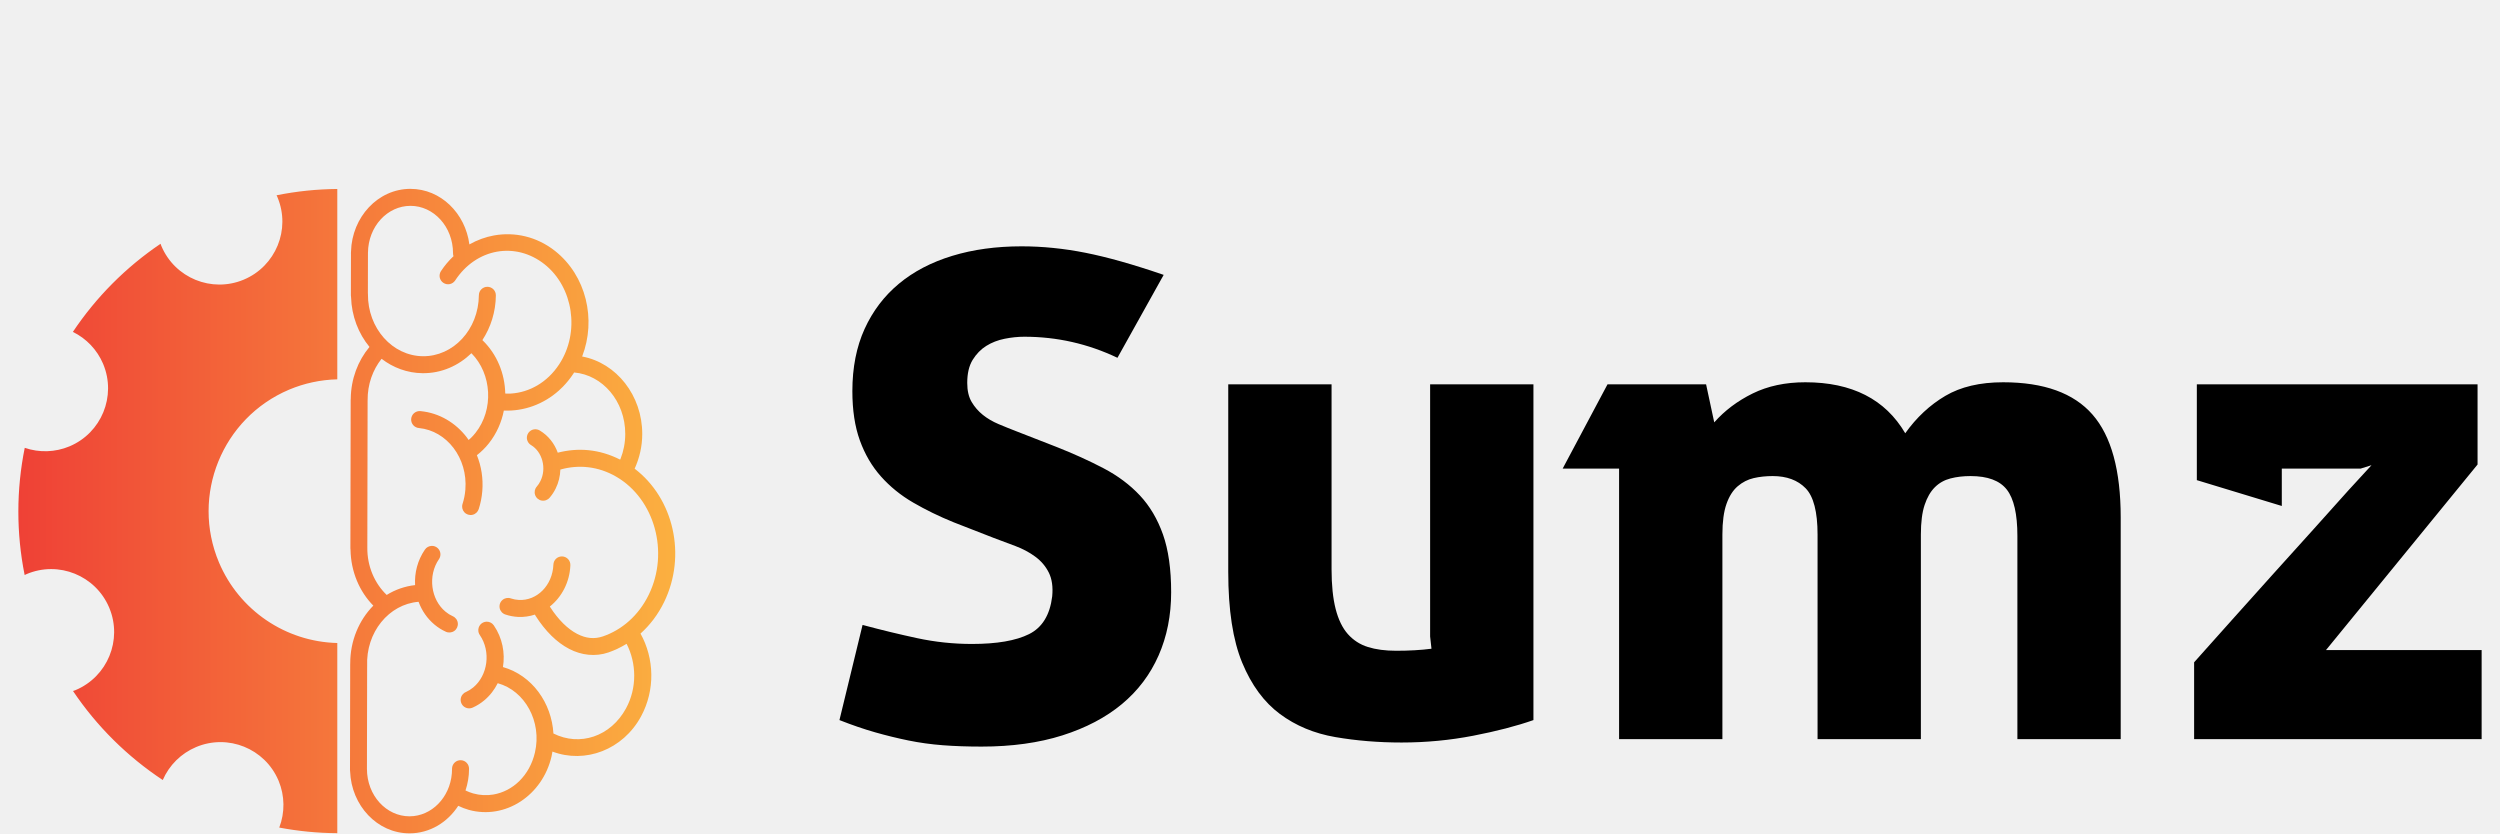
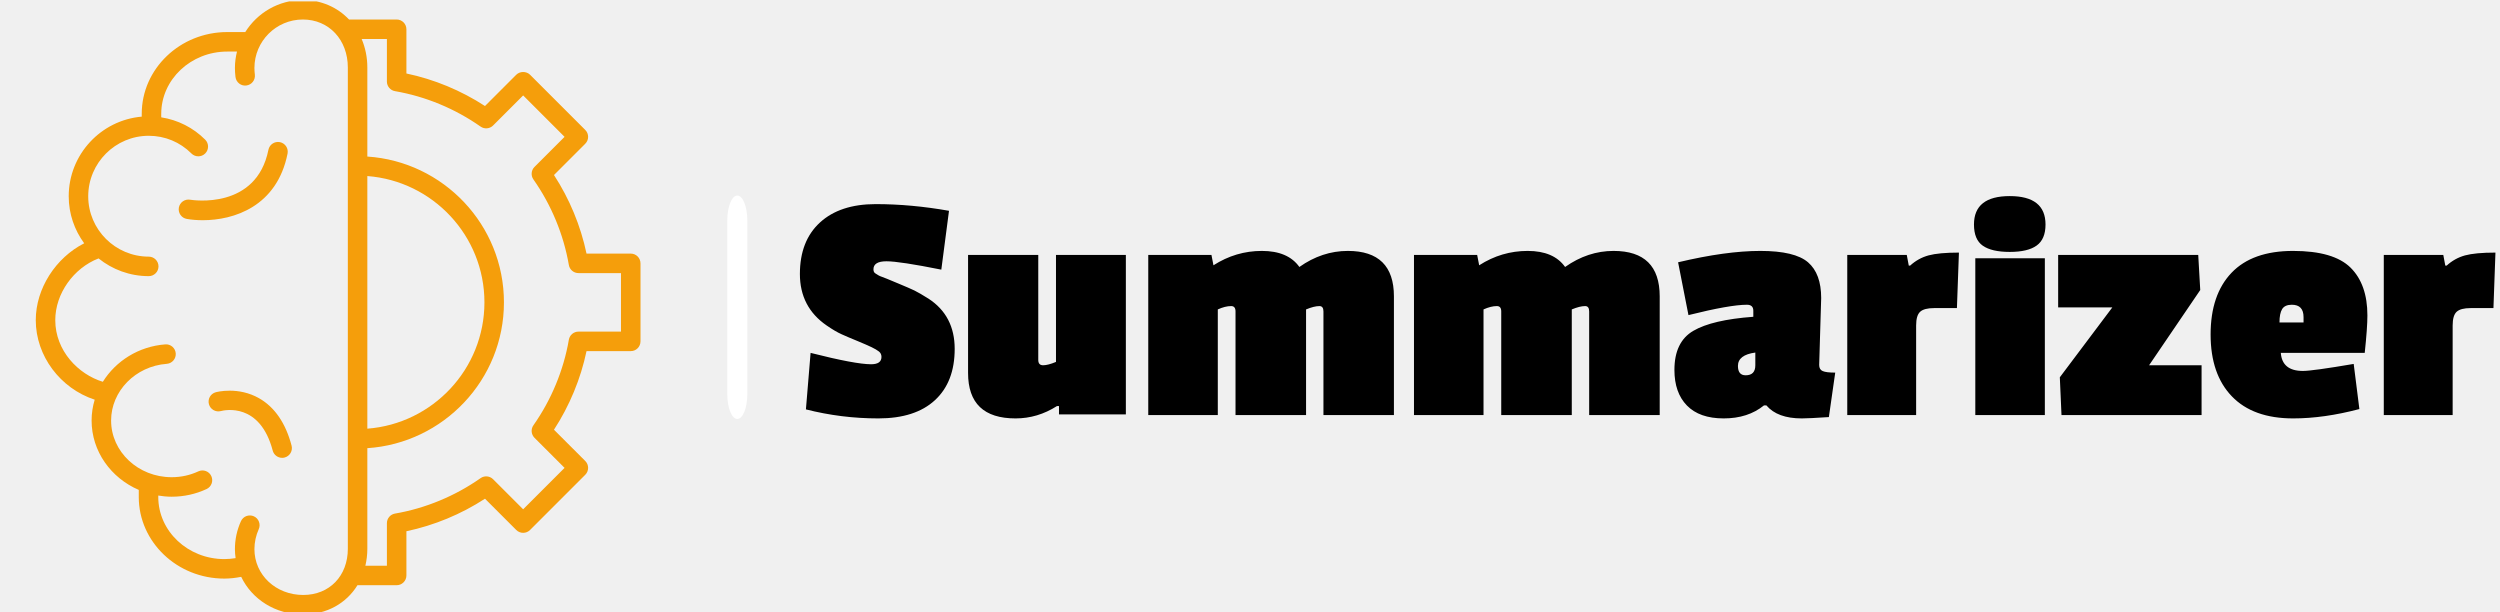
- <svg xmlns="http://www.w3.org/2000/svg" width="90" height="30" viewBox="0 0 300 101.491" class="css-1j8o68f" version="1.1" id="svg12">
-   <defs id="SvgjsDefs10989">
-     <linearGradient id="SvgjsLinearGradient10994">
-       <stop id="SvgjsStop10995" stop-color="#ef4136" offset="0" />
-       <stop id="SvgjsStop10996" stop-color="#fbb040" offset="1" />
-     </linearGradient>
-   </defs>
-   <g id="SvgjsG10990" featurekey="hmhgWD-0" transform="matrix(0.827779,0,0,0.827779,-1.498085,20.44879)" fill="url(#SvgjsLinearGradient10994)">
-     <path d="m59.5 3.082c-4.795 0-8.602 4.16-8.746 9.193a1.25 1.25 0 0 0-0.01 0.16v0.051 0.002c-2.12e-4 0.027-0.004 0.053-0.004 0.08a1.25 1.25 0 0 0 0.004 0.125l-0.012 6.062a1.25 1.25 0 0 0 0.027 0.27 1.25 1.25 0 0 0 0 0.006c0.088 2.786 1.089 5.342 2.709 7.309-1.697 2.033-2.723 4.707-2.754 7.625a1.25 1.25 0 0 0-0.012 0.18l-0.041 21.643a1.25 1.25 0 0 0 0 0.008c-3.4e-5 0.003 3.3e-5 0.005 0 0.008v0.164a1.25 1.25 0 0 0 0.018 0.215 1.25 1.25 0 0 0 0 0.008c0.058 3.216 1.313 6.136 3.356 8.213-2.113 2.135-3.4 5.177-3.398 8.484v0.002a1.25 1.25 0 0 0-0.006 0.121l-0.029 15.393a1.25 1.25 0 0 0 0 0.014c0 0.002-1e-6 0.004 0 0.006v0.156a1.25 1.25 0 0 0 0.018 0.225c0.189 4.991 3.977 9.1 8.742 9.1 2.987 0 5.589-1.618 7.166-4.051 0.492 0.234 1 0.442 1.537 0.592 5.393 1.499 10.865-2.125 12.193-7.873 0.054-0.233 0.09-0.466 0.129-0.699 4.827 1.821 10.372-0.265 13.033-5.17 2.117-3.903 1.951-8.559-0.076-12.191 1.391-1.247 2.581-2.804 3.471-4.631 3.343-6.865 1.417-15.253-4.334-19.629 0.706-1.55 1.119-3.279 1.119-5.115 0-5.654-3.788-10.445-8.842-11.391 2.112-5.442 0.607-11.91-4.006-15.543-2.675-2.106-5.914-2.814-8.961-2.268-1.26 0.226-2.482 0.678-3.623 1.322-0.591-4.563-4.201-8.174-8.668-8.174zm-10.766 0.018a47.453 47.453 0 0 0-8.94 0.928l0.006 0.004 0.002 0.002a9.264 9.264 0 0 1 0.111 0.238l0.025 0.062a9.264 9.264 0 0 1-4.973 12.109 9.264 9.264 0 0 1-12.115-4.951 9.264 9.264 0 0 1-0.121-0.328 47.453 47.453 0 0 0-12.898 12.963 9.264 9.264 0 0 1 4.436 4.674l0.027 0.064a9.264 9.264 0 0 1-4.973 12.107 9.264 9.264 0 0 1-6.574 0.213 47.453 47.453 0 0 0-0.014 18.713 9.264 9.264 0 0 1 0.295-0.139 9.264 9.264 0 0 1 12.133 4.906l0.027 0.064a9.264 9.264 0 0 1-4.973 12.105 9.264 9.264 0 0 1-0.363 0.131 47.453 47.453 0 0 0 13.203 13.094 9.264 9.264 0 0 1 4.887-4.842 9.264 9.264 0 0 1 12.135 4.906l0.027 0.064a9.264 9.264 0 0 1 0.09 6.869 47.453 47.453 0 0 0 8.539 0.826v-27.98a19.424 19.424 0 0 1-17.408-11.857 19.424 19.424 0 0 1 10.332-25.426 19.424 19.424 0 0 1 7.076-1.51v-28.012zm10.766 2.482c3.407 0 6.262 3.053 6.262 6.986a1.25 1.25 0 0 0 0.068 0.422c-0.678 0.644-1.302 1.37-1.844 2.197a1.25 1.25 0 1 0 2.092 1.369c3.092-4.723 8.867-5.748 13.127-2.393 4.26 3.355 5.272 10.002 2.18 14.725-1.758 2.685-4.399 4.144-7.119 4.314-0.273 0.017-0.547 0.005-0.82-0.004-0.062-2.905-1.192-5.772-3.367-7.863 1.227-1.869 1.961-4.138 1.984-6.58a1.25 1.25 0 1 0-2.5-0.025c-0.048 5.084-3.788 9.027-8.244 8.977-4.457-0.051-8.126-4.082-8.078-9.166a1.25 1.25 0 0 0-0.004-0.125 1.25 1.25 0 0 0-0.004-0.025l0.01-5.293 0.002-0.613c0.041-3.892 2.873-6.902 6.256-6.902zm8.973 21.689c3.012 3.038 3.31 8.29 0.594 11.713-0.216 0.272-0.442 0.524-0.68 0.756-0.108 0.105-0.224 0.192-0.336 0.289-0.087-0.124-0.166-0.253-0.258-0.373-1.634-2.135-4.022-3.601-6.799-3.871a1.25 1.25 0 0 0-0.123-0.008 1.25 1.25 0 0 0-0.119 2.496c4.081 0.397 7.202 4.402 6.824 9.07-0.059 0.73-0.2 1.427-0.412 2.082a1.25 1.25 0 1 0 2.379 0.768c0.271-0.839 0.451-1.726 0.525-2.648 0.151-1.861-0.146-3.663-0.795-5.277 0.633-0.494 1.224-1.067 1.75-1.73 1.142-1.439 1.876-3.106 2.215-4.836 2.914 0.127 5.822-0.905 8.111-2.957 0.198-0.177 0.39-0.362 0.578-0.555 0.565-0.577 1.085-1.221 1.549-1.93 0.035-0.053 0.062-0.109 0.096-0.162 4.168 0.358 7.527 4.197 7.527 9.037 0 1.307-0.248 2.544-0.691 3.66-0.017 0.043-0.041 0.082-0.059 0.125-1.5-0.762-3.071-1.23-4.65-1.387-1.53-0.151-3.059-0.014-4.529 0.367-0.476-1.33-1.372-2.499-2.639-3.26a1.25 1.25 0 0 0-0.715-0.186 1.25 1.25 0 0 0-0.572 2.328c1.649 0.99 2.32 3.403 1.371 5.303-0.148 0.297-0.324 0.56-0.52 0.789a1.25 1.25 0 1 0 1.9 1.623c0.33-0.386 0.618-0.819 0.855-1.295 0.449-0.898 0.674-1.862 0.703-2.818 2.682-0.766 5.597-0.49 8.254 1.066 5.612 3.287 7.801 11.083 4.758 17.334-1.509 3.098-3.98 5.197-6.754 6.143-1.248 0.426-2.485 0.312-3.814-0.383s-2.721-2.014-3.977-3.977a1.25 1.25 0 0 0-0.02-0.029c1.752-1.386 2.922-3.583 3.025-6.059a1.25 1.25 0 0 0-1.215-1.318 1.25 1.25 0 0 0-1.283 1.215c-0.128 3.081-2.439 5.323-5.07 5.191-0.411-0.021-0.805-0.098-1.182-0.225a1.251 1.251 0 1 0-0.797 2.371c0.588 0.198 1.211 0.317 1.853 0.35 0.866 0.043 1.697-0.085 2.477-0.342a1.25 1.25 0 0 0 0.105 0.193c1.43 2.235 3.089 3.887 4.924 4.846 1.835 0.959 3.878 1.182 5.779 0.533 0.932-0.318 1.828-0.751 2.682-1.273 1.459 2.842 1.556 6.473-0.078 9.486-2.268 4.181-6.834 5.646-10.688 3.707-0.271-4.508-3.128-8.544-7.426-9.775 0.339-2.074-0.082-4.286-1.336-6.117a1.25 1.25 0 0 0-1.062-0.559 1.25 1.25 0 0 0-1.217 1.43 1.25 1.25 0 0 0 0.023 0.123 1.25 1.25 0 0 0 0.191 0.418c1.656 2.418 1.187 5.928-0.979 7.711-0.339 0.279-0.694 0.499-1.059 0.664a1.25 1.25 0 1 0 1.031 2.275c0.567-0.257 1.112-0.594 1.617-1.01 0.868-0.715 1.54-1.593 2.023-2.559a1.25 1.25 0 0 0 0.023 0.008c3.983 1.107 6.501 5.648 5.453 10.184-0.786 3.401-3.263 5.713-6.133 6.189-0.239 0.04-0.481 0.068-0.725 0.082-0.488 0.028-0.985 0.001-1.482-0.08-0.249-0.041-0.497-0.095-0.746-0.164-0.395-0.11-0.768-0.263-1.131-0.436 0.331-1 0.52-2.07 0.52-3.184a1.25 1.25 0 0 0-2.498-0.088 1.25 1.25 0 0 0-0.002 0.088c0 3.688-2.51 6.601-5.631 6.951-0.208 0.023-0.418 0.035-0.631 0.035-3.405 0-6.257-3.05-6.26-6.981-1e-6 -0.002 0-0.004 0-0.006l0.029-14.947a1.25 1.25 0 0 0 0.002-0.154c-0.216-5 3.212-9.125 7.566-9.473 0.477 1.292 1.27 2.471 2.379 3.385 0.505 0.416 1.048 0.755 1.615 1.012a1.25 1.25 0 1 0 1.031-2.277c-0.365-0.165-0.72-0.385-1.059-0.664-2.165-1.783-2.634-5.293-0.979-7.711a1.25 1.25 0 0 0-1.041-1.971 1.25 1.25 0 0 0-1.022 0.559c-1.073 1.567-1.537 3.412-1.438 5.211-1.517 0.169-2.928 0.674-4.176 1.447-1.756-1.68-2.887-4.186-2.85-7.004l0.02-10.695 0.021-10.838a1.25 1.25 0 0 0 0.002-0.1c-0.022-2.354 0.765-4.493 2.053-6.107 1.701 1.308 3.773 2.093 6.031 2.119 2.771 0.032 5.28-1.095 7.184-2.936z" id="path6" />
-   </g>
-   <g id="SvgjsG10991" featurekey="1RRcwp-0" transform="matrix(4.139081,0,0,4.139081,97.59891,7.235049)" fill="#000000">
-     <path d="M3.94 13.62 c-0.427 -0.173 -0.823 -0.367 -1.19 -0.58 s-0.683 -0.47 -0.95 -0.77 s-0.473 -0.653 -0.62 -1.06 s-0.22 -0.89 -0.22 -1.45 c0 -0.693 0.12 -1.303 0.36 -1.83 s0.577 -0.97 1.01 -1.33 s0.957 -0.633 1.57 -0.82 s1.293 -0.28 2.04 -0.28 c0.613 0 1.24 0.063 1.88 0.19 s1.407 0.343 2.3 0.65 l-1.36 2.44 c-0.867 -0.413 -1.78 -0.62 -2.74 -0.62 c-0.187 0 -0.38 0.02 -0.58 0.06 s-0.38 0.11 -0.54 0.21 s-0.293 0.237 -0.4 0.41 s-0.16 0.4 -0.16 0.68 c0 0.227 0.043 0.413 0.13 0.56 s0.197 0.273 0.33 0.38 s0.287 0.197 0.46 0.27 s0.347 0.143 0.52 0.21 l1.18 0.46 c0.507 0.2 0.97 0.41 1.39 0.63 s0.777 0.487 1.07 0.8 s0.52 0.697 0.68 1.15 s0.24 1.02 0.24 1.7 s-0.123 1.3 -0.37 1.86 s-0.607 1.037 -1.08 1.43 s-1.057 0.7 -1.75 0.92 s-1.487 0.33 -2.38 0.33 c-0.413 0 -0.793 -0.013 -1.14 -0.04 s-0.683 -0.073 -1.01 -0.14 s-0.653 -0.147 -0.98 -0.24 s-0.677 -0.213 -1.05 -0.36 l0.68 -2.8 c0.547 0.147 1.083 0.277 1.61 0.39 s1.063 0.17 1.61 0.17 c0.733 0 1.293 -0.097 1.68 -0.29 s0.613 -0.563 0.68 -1.11 c0.027 -0.28 -0.007 -0.513 -0.1 -0.7 s-0.227 -0.343 -0.4 -0.47 s-0.367 -0.23 -0.58 -0.31 l-0.64 -0.24 z M12.02 9.56 l3.04 -0 l0 5.44 c0 0.467 0.04 0.857 0.12 1.17 s0.2 0.56 0.36 0.74 s0.357 0.307 0.59 0.38 s0.51 0.11 0.83 0.11 c0.387 0 0.733 -0.02 1.04 -0.06 l-0.04 -0.36 l0 -7.42 l3.04 0 l0 9.88 c-0.493 0.173 -1.083 0.327 -1.77 0.46 s-1.39 0.2 -2.11 0.2 c-0.68 0 -1.33 -0.053 -1.95 -0.16 s-1.163 -0.333 -1.63 -0.68 s-0.837 -0.85 -1.11 -1.51 s-0.41 -1.55 -0.41 -2.67 l0 -5.52 z M23.52 12.04 l-1.66 0 l1.32 -2.48 l2.9 0 l0.24 1.12 c0.307 -0.347 0.683 -0.63 1.13 -0.85 s0.963 -0.33 1.55 -0.33 c1.373 0 2.353 0.5 2.94 1.5 c0.333 -0.467 0.727 -0.833 1.18 -1.1 s1.02 -0.4 1.7 -0.4 c1.2 0 2.077 0.317 2.63 0.95 s0.83 1.643 0.83 3.03 l0 6.52 l-3.04 0 l0 -5.98 c0 -0.64 -0.103 -1.093 -0.31 -1.36 s-0.563 -0.4 -1.07 -0.4 c-0.213 0 -0.41 0.023 -0.59 0.07 s-0.333 0.133 -0.46 0.26 s-0.227 0.3 -0.3 0.52 s-0.11 0.51 -0.11 0.87 l0 6.02 l-3.04 0 l0 -6.02 c0 -0.667 -0.117 -1.12 -0.35 -1.36 s-0.557 -0.36 -0.97 -0.36 c-0.2 0 -0.387 0.02 -0.56 0.06 s-0.33 0.12 -0.47 0.24 s-0.25 0.293 -0.33 0.52 s-0.12 0.527 -0.12 0.9 l0 6.02 l-3.04 0 l0 -7.96 z M44.32 17.38 l4.58 0 l0 2.62 l-8.46 0 l0 -2.26 l0.33 -0.37 l0.84 -0.94 l1.13 -1.26 l1.2 -1.33 l1.04 -1.16 l0.68 -0.74 l-0.32 0.1 l-2.32 0 l0 1.1 l-2.5 -0.76 l0 -2.82 l8.26 0 l0 2.36 z" id="path9" />
+ <svg xmlns="http://www.w3.org/2000/svg" version="1.1" viewBox="0 0 1500 367">
+   <g transform="translate(-.90909 .85411)">
+     <svg width="1500" height="367" data-background-color="#ffffff" viewBox="0 0 396 97">
+       <g transform="translate(.24 -.22575)">
+         <svg width="395.52" height="97.451" viewBox="0 0 395.52 97.451">
+           <svg width="395.52" height="97.451" viewBox="0 0 581.74 143.334">
+             <rect class="rect-qz-0" x="169.3" y="45.609" width="4.677" height="52.117" rx="1%" fill="#fff" stroke="transparent" stroke-width="0" data-fill-palette-color="secondary" data-palette-color="#ffffff" />
+             <g transform="translate(186.22 45.738)">
+               <svg width="395.52" height="51.857" viewBox="0 0 395.52 51.857">
+                 <svg width="395.52" height="51.857" viewBox="0 0 395.52 51.857">
+                   <svg width="395.52" height="51.857" viewBox="0 0 395.52 51.857">
+                     <g>
+                       <svg width="395.52" height="51.857" data-palette-color="#000000" viewBox="0.5 -32.75 253.58 33.25">
+                         <path class="wordmark-text-0" d="m0.5-21.1q0-4.95 3-7.7t8.33-2.75q5.32 0 10.97 1l-1.15 8.8q-6.25-1.25-8.2-1.25t-1.95 1.2q0 0.45 0.3 0.62 0.3 0.18 0.45 0.28t0.58 0.25q0.42 0.15 0.7 0.27 0.27 0.13 1.8 0.75 1.52 0.63 2.3 1 0.77 0.38 2.12 1.23 3.9 2.55 3.9 7.5t-2.95 7.67q-2.95 2.73-8.47 2.73-5.53 0-10.83-1.35l0.7-8.45q6.7 1.7 9.05 1.7 1.55 0 1.55-1.1 0-0.5-0.37-0.8-0.38-0.3-1.1-0.65-0.73-0.35-2.13-0.93-1.4-0.57-2.35-1-0.95-0.42-2.25-1.32-4-2.75-4-7.7zm32.25 21.6q-7.1 0-7.1-6.8v-17.65h10.5v15.7q0 0.8 0.72 0.8 0.73 0 1.93-0.5v-16h10.45v23.85h-10v-1.25h-0.3q-2.9 1.85-6.2 1.85zm49.7-25.05q6.89 0 6.89 6.8v17.75h-10.54v-15.5q0-0.8-0.6-0.8-0.8 0-2 0.5v15.8h-10.55v-15.5q0-0.8-0.65-0.8-0.91 0-2 0.5v15.8h-10.4v-23.95h9.45l0.3 1.55q3.35-2.15 7.24-2.15 3.91 0 5.61 2.4 3.39-2.4 7.25-2.4zm39.74 0q6.9 0 6.9 6.8v17.75h-10.55v-15.5q0-0.8-0.6-0.8-0.8 0-2 0.5v15.8h-10.55v-15.5q0-0.8-0.65-0.8-0.9 0-2 0.5v15.8h-10.4v-23.95h9.45l0.3 1.55q3.35-2.15 7.25-2.15t5.6 2.4q3.4-2.4 7.25-2.4zm31.05 7.05-0.3 10q0 0.7 0.53 0.92 0.52 0.23 1.87 0.23l-0.95 6.65q-3 0.2-4.05 0.2-3.65 0-5.3-1.95h-0.35q-2.4 1.95-6.03 1.95-3.62 0-5.5-1.93-1.87-1.92-1.87-5.32 0-4.2 2.83-5.85 2.82-1.65 8.97-2.1v-0.9q0-0.9-0.95-0.9-2.55 0-8.75 1.55l-1.55-7.9q7.15-1.7 12.3-1.7t7.13 1.7q1.97 1.7 1.97 5.35zm-11.3 11.55q1.45 0 1.45-1.5v-1.9q-2.6 0.35-2.6 2 0 1.4 1.15 1.4zm25.5-7.45v13.4h-10.3v-23.95h8.9l0.3 1.6h0.2q1.2-1.1 2.75-1.53 1.55-0.42 4.55-0.42l-0.3 8.3h-3.4q-1.5 0-2.1 0.55t-0.6 2.05zm19.25-10.05v23.45h-10.4v-23.45h10.4zm-10.6-5.05q0-4.25 5.35-4.25t5.35 4.25q0 2.2-1.33 3.15-1.32 0.95-4.02 0.95t-4.03-0.93q-1.32-0.92-1.32-3.17zm34.04 21.05v7.45h-20.95l-0.25-5.65 7.85-10.45h-8.1v-7.85h20.95l0.3 5.25-7.65 11.25h7.85zm13.5-9.05q-1.05 0-1.45 0.65t-0.4 2h3.6v-0.8q0-1.85-1.75-1.85zm-12.15 4.45q0-5.95 3.13-9.23 3.12-3.27 9.2-3.27 6.07 0 8.6 2.5 2.52 2.5 2.52 7.15 0 1.85-0.4 5.6h-12.55q0.2 2.7 3.3 2.7 1.45 0 7.6-1.05l0.85 6.75q-5.3 1.4-9.9 1.4-6 0-9.17-3.3-3.18-3.3-3.18-9.25zm36.2-1.35v13.4h-10.3v-23.95h8.9l0.3 1.6h0.2q1.2-1.1 2.75-1.53 1.55-0.42 4.55-0.42l-0.3 8.3h-3.4q-1.5 0-2.1 0.55t-0.6 2.05z" data-fill-palette-color="primary" />
+                       </svg>
+                     </g>
+                   </svg>
+                 </svg>
+               </svg>
+             </g>
+             <svg width="157.06" height="143.33" viewBox="0 0 157.059 143.334">
+               <svg class="icon-icon-0" x="8" width="141.06" height="143.33" enable-background="new 0 0 70 70" fill="#f59e0b" data-fill-palette-color="accent" version="1.1" viewBox="4 3.5 62 63" xml:space="preserve">
+                 <path d="M10.041 44.479c-0.205 0.681-0.317 1.397-0.317 2.135 0 3.164 1.989 5.888 4.836 7.115v0.725c0 4.614 3.938 8.368 8.778 8.368 0.588 0 1.161-0.073 1.725-0.18C26.161 64.938 28.56 66.5 31.417 66.5c2.43 0 4.431-1.154 5.565-3H41c0.552 0 1-0.448 1-1v-4.533c2.845-0.599 5.601-1.739 8.057-3.336l3.206 3.206c0.188 0.188 0.442 0.293 0.707 0.293s0.52-0.105 0.707-0.293l5.66-5.66c0.391-0.391 0.391-1.023 0-1.414l-3.207-3.206c1.597-2.456 2.738-5.211 3.337-8.057H65c0.552 0 1-0.448 1-1v-8c0-0.552-0.448-1-1-1h-4.533c-0.599-2.845-1.74-5.601-3.337-8.056l3.207-3.207c0.391-0.391 0.391-1.023 0-1.414l-5.66-5.66c-0.375-0.375-1.039-0.375-1.414 0l-3.206 3.207C47.602 12.773 44.846 11.632 42 11.034V6.5c0-0.552-0.448-1-1-1h-4.882c-1.183-1.248-2.841-2-4.733-2-2.49 0-4.672 1.317-5.905 3.287h-1.848c-4.835 0-8.768 3.762-8.768 8.385v0.286c-4.188 0.366-7.486 3.887-7.486 8.168 0 1.802 0.594 3.464 1.586 4.818C6.055 29.92 4 33.073 4 36.32 4 40.009 6.529 43.326 10.041 44.479zM40 7.5v4.36c0 0.487 0.351 0.903 0.831 0.986 3.124 0.538 6.158 1.794 8.774 3.633 0.397 0.279 0.938 0.231 1.282-0.112l3.083-3.083 4.246 4.246-3.083 3.083c-0.344 0.344-0.391 0.884-0.112 1.282 1.839 2.618 3.096 5.652 3.634 8.774C58.737 31.149 59.153 31.5 59.64 31.5H64v6h-4.36c-0.487 0-0.903 0.351-0.985 0.831-0.538 3.123-1.794 6.157-3.634 8.774-0.279 0.397-0.232 0.938 0.112 1.282l3.083 3.083-4.246 4.246-3.083-3.083c-0.343-0.342-0.885-0.391-1.282-0.111-2.618 1.839-5.652 3.095-8.774 3.633C40.351 56.237 40 56.653 40 57.14V61.5h-2.207c0.128-0.55 0.202-1.128 0.202-1.737V49.45C45.802 48.933 52 42.435 52 34.5s-6.198-14.433-14.005-14.95v-9.124c0-1.06-0.21-2.045-0.582-2.926H40zM37.995 47.45V21.55C44.699 22.062 50 27.667 50 34.5S44.699 46.938 37.995 47.45zM10.438 29.994c1.409 1.135 3.197 1.818 5.145 1.818 0.552 0 1-0.448 1-1s-0.448-1-1-1c-3.421 0-6.205-2.775-6.205-6.186 0-3.421 2.784-6.205 6.205-6.205 1.654 0 3.207 0.644 4.374 1.813 0.391 0.391 1.023 0.391 1.414 0.002 0.391-0.391 0.392-1.023 0.002-1.415-1.239-1.241-2.808-2.025-4.509-2.291v-0.358c0-3.521 3.036-6.385 6.768-6.385h0.999c-0.134 0.539-0.213 1.1-0.213 1.68 0 0.315 0.023 0.618 0.058 0.921 0.064 0.548 0.563 0.951 1.108 0.878 0.549-0.063 0.942-0.56 0.878-1.108-0.026-0.227-0.044-0.455-0.044-0.691C26.418 7.729 28.646 5.5 31.385 5.5c2.671 0 4.61 2.072 4.61 4.926v49.337c0 2.789-1.883 4.737-4.578 4.737-2.803 0-4.999-2.063-4.999-4.696 0-0.699 0.153-1.407 0.441-2.047 0.228-0.503 0.004-1.096-0.499-1.322-0.503-0.227-1.095-0.003-1.323 0.499-0.411 0.909-0.619 1.875-0.619 2.87 0 0.314 0.029 0.619 0.071 0.92-0.379 0.06-0.764 0.097-1.151 0.098-3.738 0-6.779-2.857-6.778-6.368v-0.146c0.446 0.072 0.902 0.118 1.369 0.118 1.256 0 2.461-0.264 3.583-0.786 0.501-0.232 0.718-0.827 0.486-1.328-0.233-0.501-0.828-0.719-1.329-0.485-0.856 0.397-1.778 0.599-2.74 0.599-3.421 0-6.205-2.607-6.205-5.812 0-3.02 2.506-5.572 5.705-5.812 0.551-0.041 0.964-0.521 0.922-1.072-0.041-0.551-0.52-0.965-1.072-0.922-2.732 0.205-5.077 1.708-6.401 3.835C8.378 41.887 6 39.474 6 36.32 6 33.601 7.881 30.983 10.438 29.994z" data-fill-palette-color="accent" />
+                 <path d="m19.487 25.947c0.479 0.082 1.034 0.131 1.635 0.131 3.172 0 7.606-1.39 8.693-6.828 0.108-0.542-0.243-1.068-0.784-1.177-0.544-0.107-1.069 0.243-1.177 0.784-1.234 6.167-7.753 5.165-8.033 5.118-0.542-0.091-1.059 0.275-1.152 0.818-0.092 0.544 0.274 1.061 0.818 1.154z" data-fill-palette-color="accent" />
+                 <path d="m26.914 44.341c-2.156-1.24-4.37-0.65-4.465-0.624-0.53 0.146-0.839 0.691-0.696 1.222s0.692 0.847 1.222 0.707c0.404-0.106 4.013-0.896 5.318 4.05 0.118 0.448 0.523 0.745 0.967 0.745 0.084 0 0.17-0.011 0.256-0.033 0.534-0.141 0.853-0.688 0.711-1.222-0.607-2.3-1.722-3.93-3.313-4.845z" data-fill-palette-color="accent" />
+               </svg>
+             </svg>
+           </svg>
+         </svg>
+         <rect width="395.52" height="97.451" fill="none" visibility="hidden" />
+       </g>
+     </svg>
  </g>
</svg>
